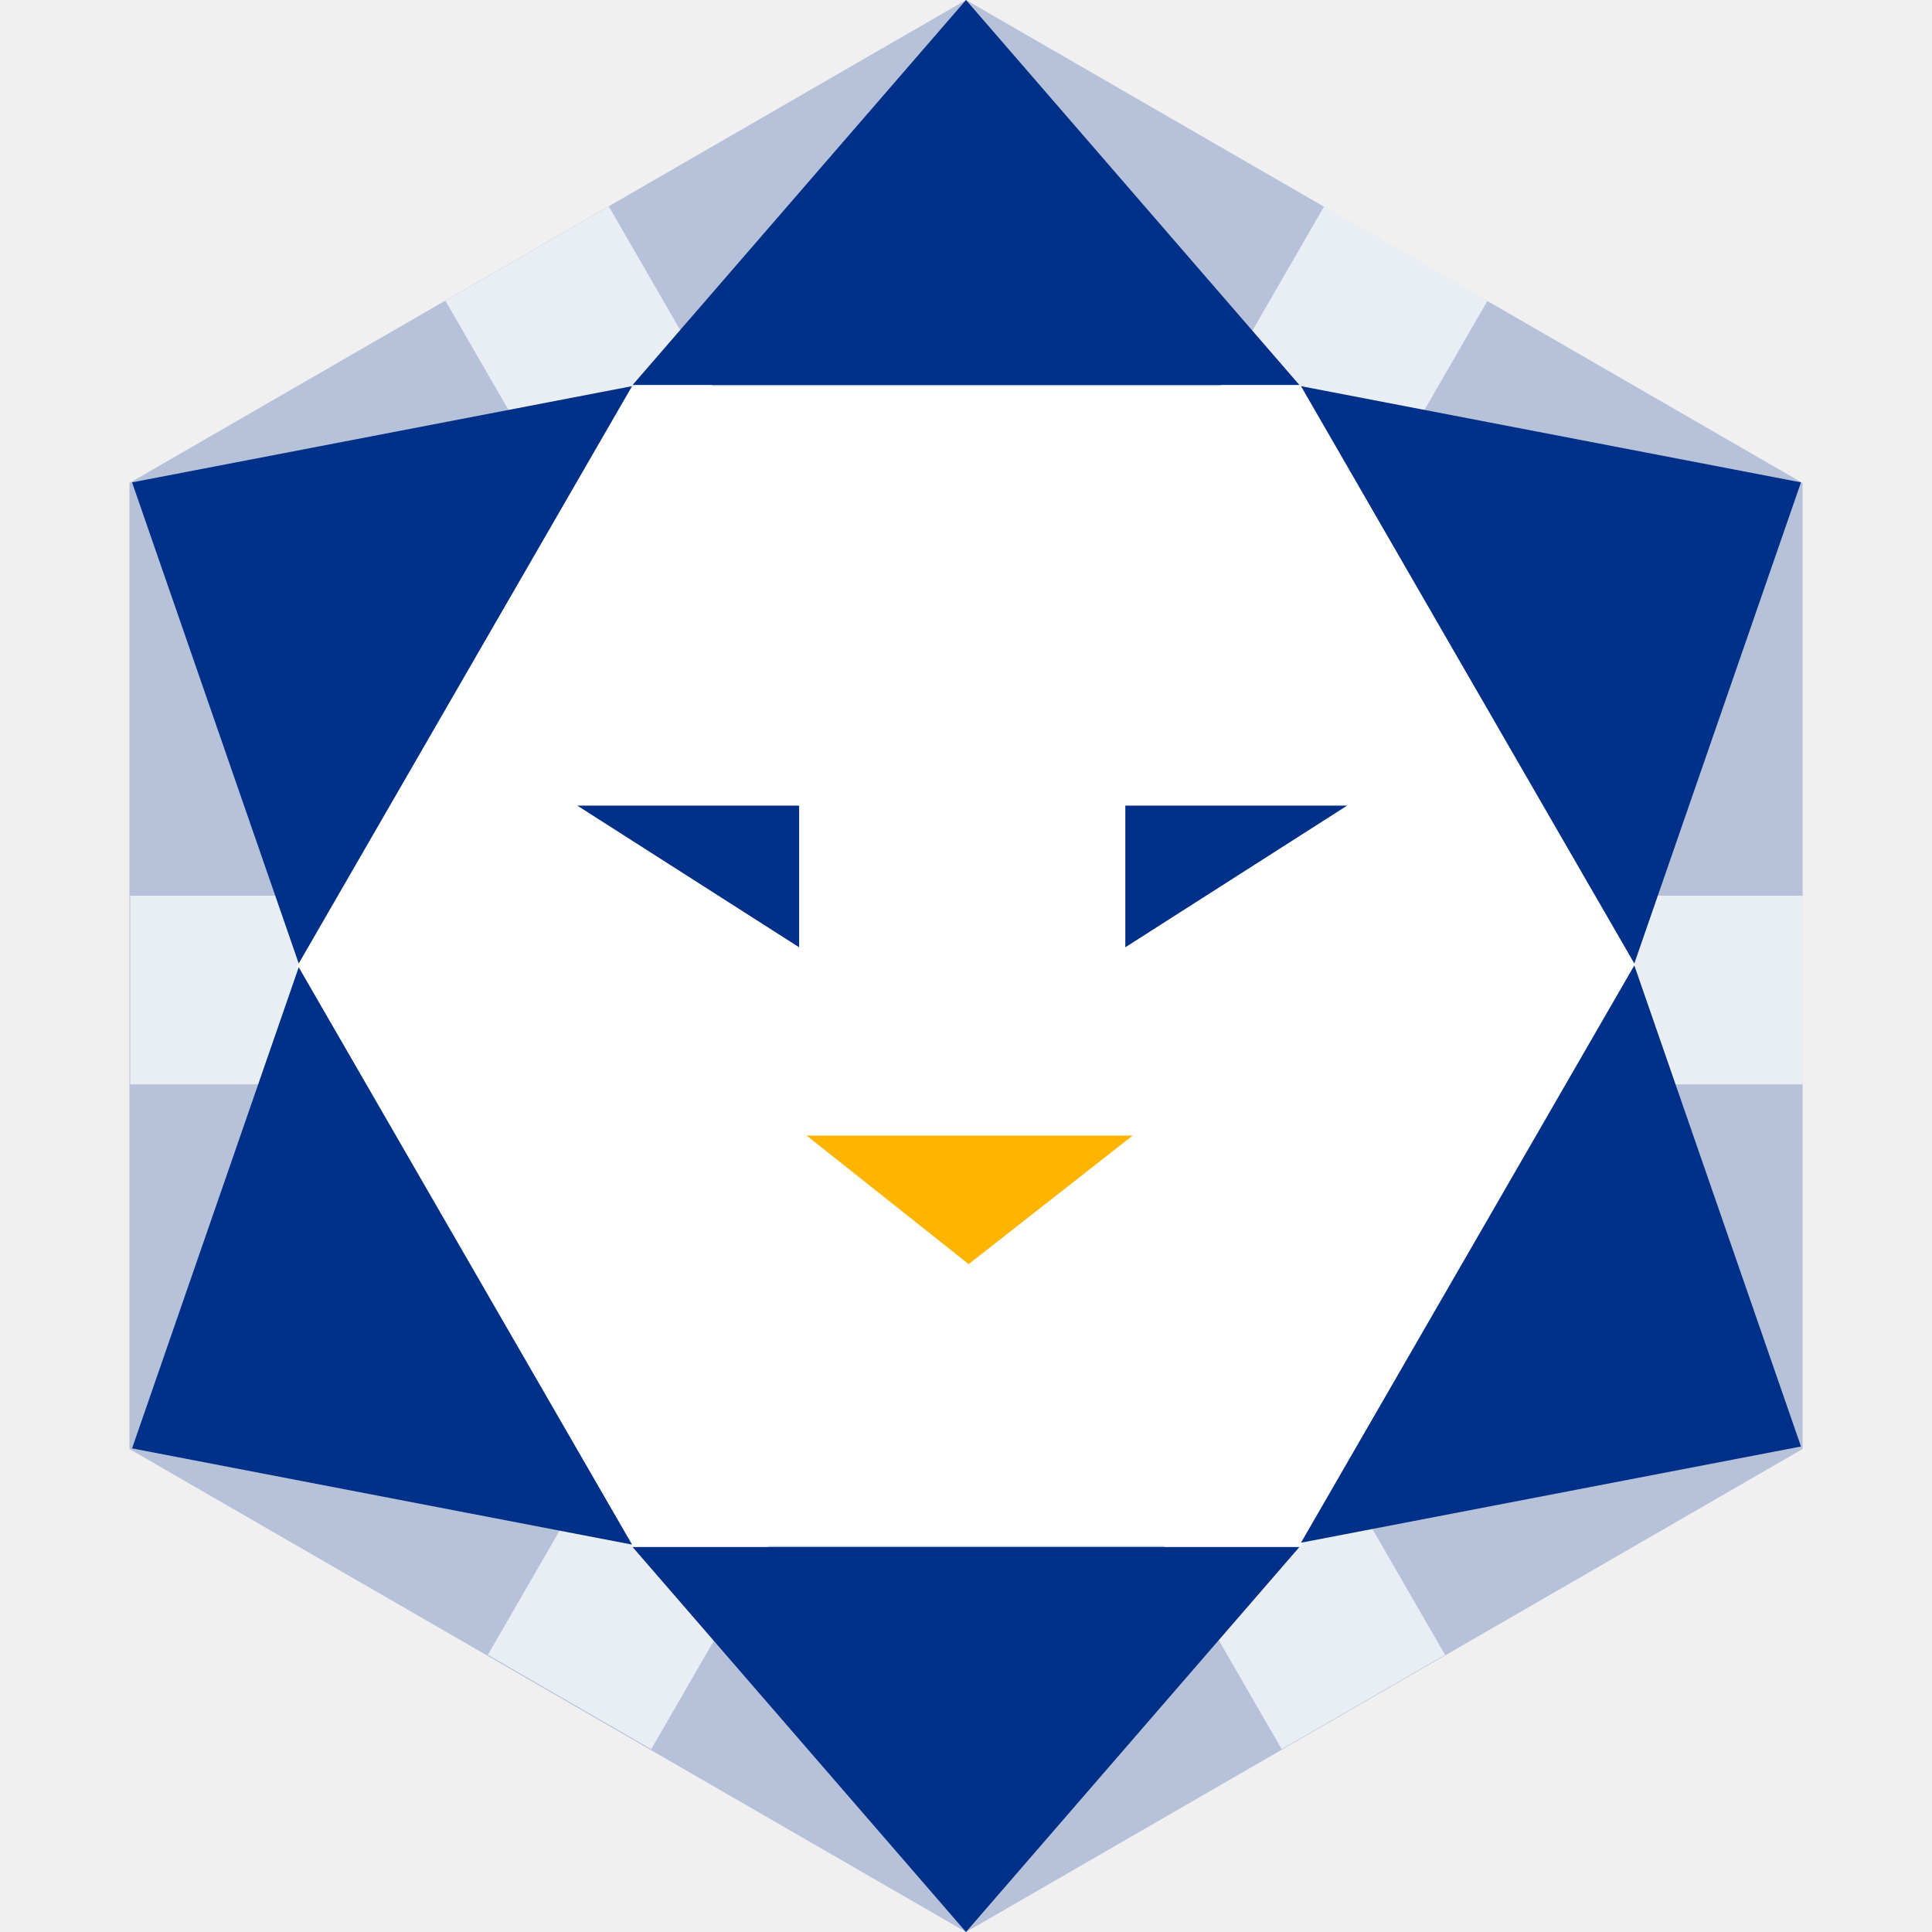
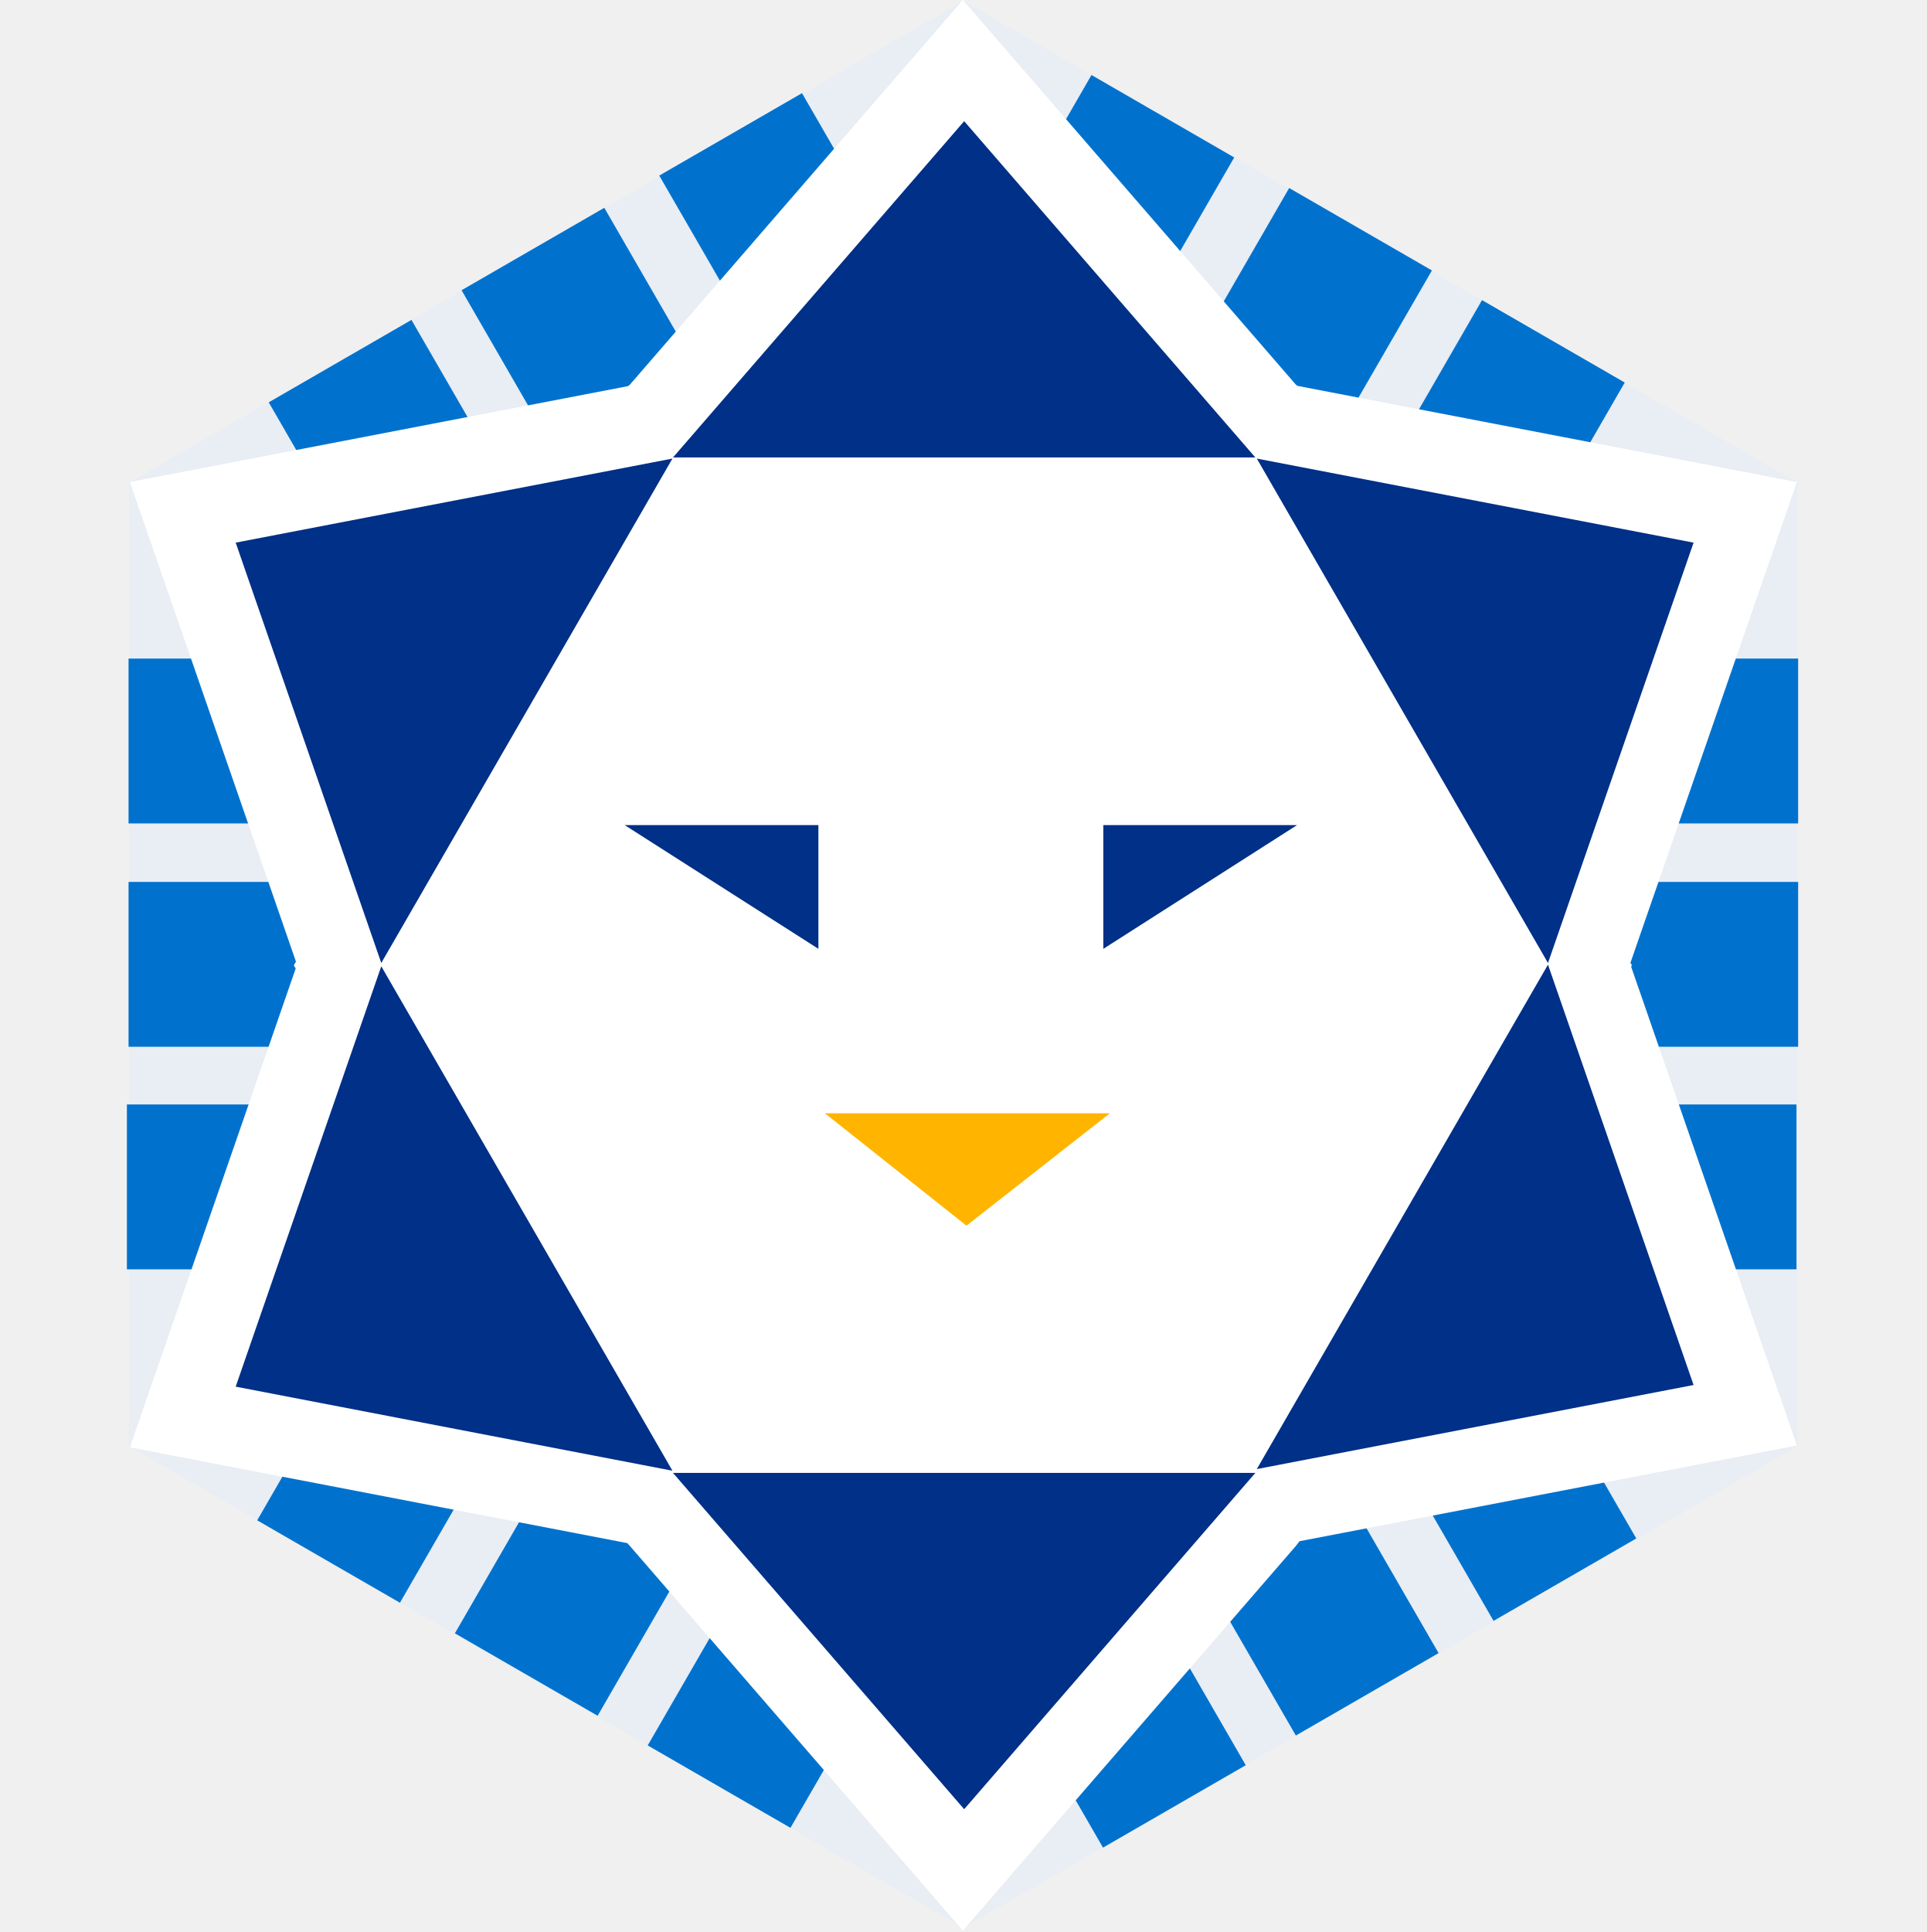
- <svg xmlns="http://www.w3.org/2000/svg" width="1024" height="1024" viewBox="0 0 1024 1024" fill="none">
-   <g clip-path="url(#clip0_2501_20)">
-     <g clip-path="url(#clip1_2501_20)">
-       <path d="M512.012 0L955.417 256V768L512.012 1024L68.607 768V256L512.012 0Z" fill="#B6C1DA" />
-       <rect x="236.072" y="159.386" width="100" height="886.477" transform="rotate(-30 236.072 159.386)" fill="#E9EDF4" />
-       <rect width="100" height="886.477" transform="matrix(-0.866025 -0.5 -0.5 0.866025 788.422 159.386)" fill="#E9EDF4" />
-       <rect width="100" height="886.477" transform="matrix(0 -1 -1 0 955.479 574.742)" fill="#E9EDF4" />
-       <path d="M157 512L334.5 204.561H689.5L867 512L689.5 819.439H334.5L157 512Z" fill="white" />
-       <path d="M423.556 426.999H305.997L423.556 502.079V426.999Z" fill="#003087" />
-       <path d="M596.441 426.999H714.001L596.441 502.079V426.999Z" fill="#003087" />
-       <path d="M600.395 601.858H427.513L513.395 670.023L600.395 601.858Z" fill="#FFB500" />
-       <path d="M512 0L688.669 204H335.331L512 0Z" fill="#003087" />
-       <path d="M70 255.669L335.004 204.669L158.335 510.669L70 255.669Z" fill="#003087" />
-       <path d="M70 767.669L335.004 818.669L158.335 512.669L70 767.669Z" fill="#003087" />
-       <path d="M954.559 255.669L689.555 204.669L866.224 510.669L954.559 255.669Z" fill="#003087" />
-       <path d="M954.559 766.669L689.555 817.669L866.224 511.669L954.559 766.669Z" fill="#003087" />
-       <path d="M512 1024L688.669 820H335.331L512 1024Z" fill="#003087" />
-     </g>
+ <svg xmlns="http://www.w3.org/2000/svg" width="1169" height="1172" viewBox="0 0 1169 1172" fill="none">
+   <g clip-path="url(#clip0_2650_139)">
+     <path d="M584.5 0.509L1090.69 292.759V877.259L584.5 1169.51L78.308 877.259V292.759L584.5 0.509Z" fill="#E9EDF4" />
+     <rect width="100" height="1012.39" transform="matrix(-0.866025 -0.5 -0.5 0.866025 748.849 95.5088)" fill="#0072CE" />
+     <rect width="100" height="1012.39" transform="matrix(-0.866025 -0.5 -0.5 0.866025 868.799 164.06)" fill="#0072CE" />
+     <rect width="100" height="1012.39" transform="matrix(-0.866025 -0.5 -0.5 0.866025 985.799 232.06)" fill="#0072CE" />
+     <rect x="400" y="106.509" width="100" height="1012.39" transform="rotate(-30 400 106.509)" fill="#0072CE" />
+     <rect x="280.05" y="176.06" width="100" height="1012.39" transform="rotate(-30 280.05 176.06)" fill="#0072CE" />
+     <rect x="163.05" y="244.06" width="100" height="1012.39" transform="rotate(-30 163.05 244.06)" fill="#0072CE" />
+     <rect width="100" height="1013" transform="matrix(0 -1 -1 0 1091 635)" fill="#0072CE" />
+     <rect width="100" height="1013" transform="matrix(0 -1 -1 0 1091 499.509)" fill="#0072CE" />
+     <rect width="100" height="1013" transform="matrix(0 -1 -1 0 1090 770)" fill="#0072CE" />
+     <path d="M787.25 234.085L1090.26 292.412L989.258 584.049L990.143 585.581L989.669 586.399L1090.26 876.849L788.483 934.938L786.228 937.844L584.213 1171.16L382.198 937.844L380.604 936.087L78.803 877.993L179.402 587.519L178.284 585.581L179.566 583.358L78.803 292.412L381.095 234.223L382.198 233.317L584.213 0L786.228 233.317L787.25 234.085Z" fill="white" />
+     <path d="M230 585.509L407.5 278.07H762.5L940 585.509L762.5 892.948H407.5L230 585.509Z" fill="white" />
+     <path d="M496.556 500.508H378.997L496.556 575.588V500.508Z" fill="#003087" />
+     <path d="M669.441 500.508H787.001L669.441 575.588V500.508Z" fill="#003087" />
+     <path d="M673.395 675.367H500.513L586.395 743.532L673.395 675.367Z" fill="#FFB500" />
+     <path d="M585 73.509L761.669 277.509H408.331L585 73.509Z" fill="#003087" />
+     <path d="M143 329.178L408.004 278.178L231.335 584.178L143 329.178Z" fill="#003087" />
+     <path d="M143 841.178L408.004 892.178L231.335 586.178L143 841.178Z" fill="#003087" />
+     <path d="M1027.56 329.178L762.555 278.178L939.224 584.178L1027.56 329.178Z" fill="#003087" />
+     <path d="M1027.56 840.178L762.555 891.178L939.224 585.178L1027.56 840.178Z" fill="#003087" />
+     <path d="M585 1097.51L761.669 893.509H408.331L585 1097.51Z" fill="#003087" />
  </g>
  <defs>
-     <clipPath id="clip0_2501_20">
-       <rect width="1024" height="1024" fill="white" />
-     </clipPath>
-     <clipPath id="clip1_2501_20">
-       <rect width="1088.56" height="1024" fill="white" transform="translate(-32)" />
+     <clipPath id="clip0_2650_139">
+       <rect width="1169" height="1171.16" fill="white" />
    </clipPath>
  </defs>
</svg>
